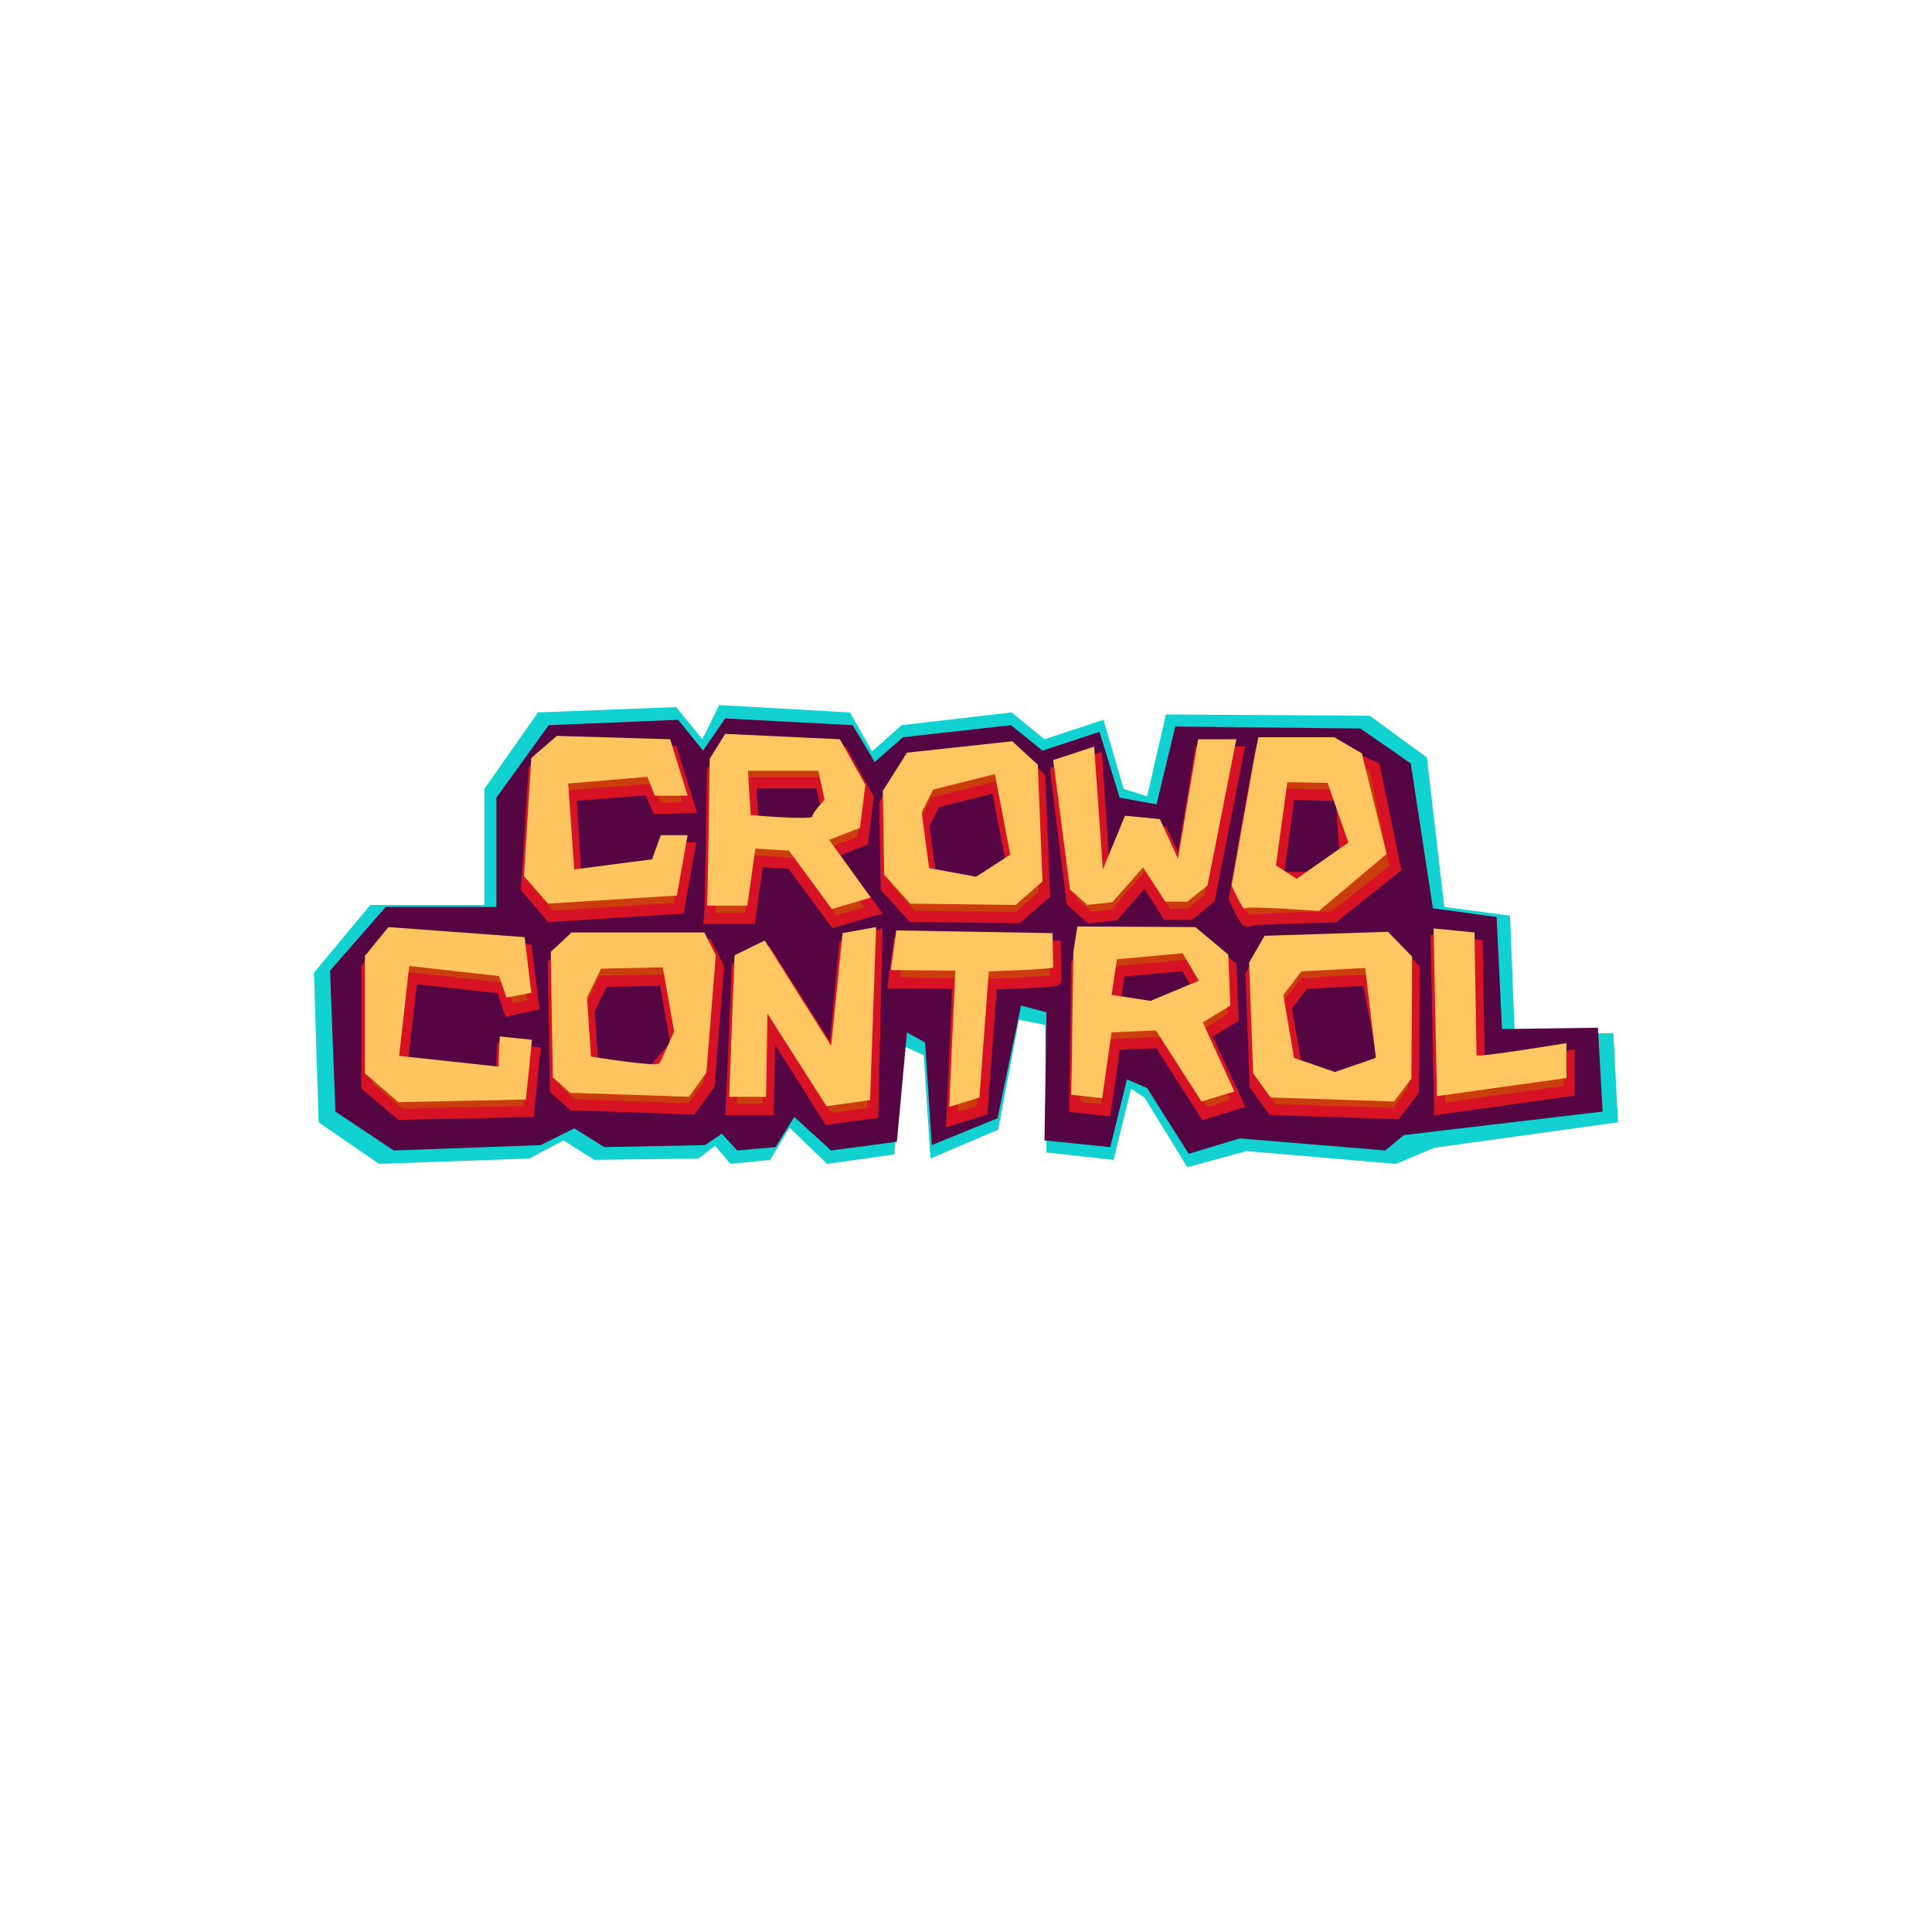
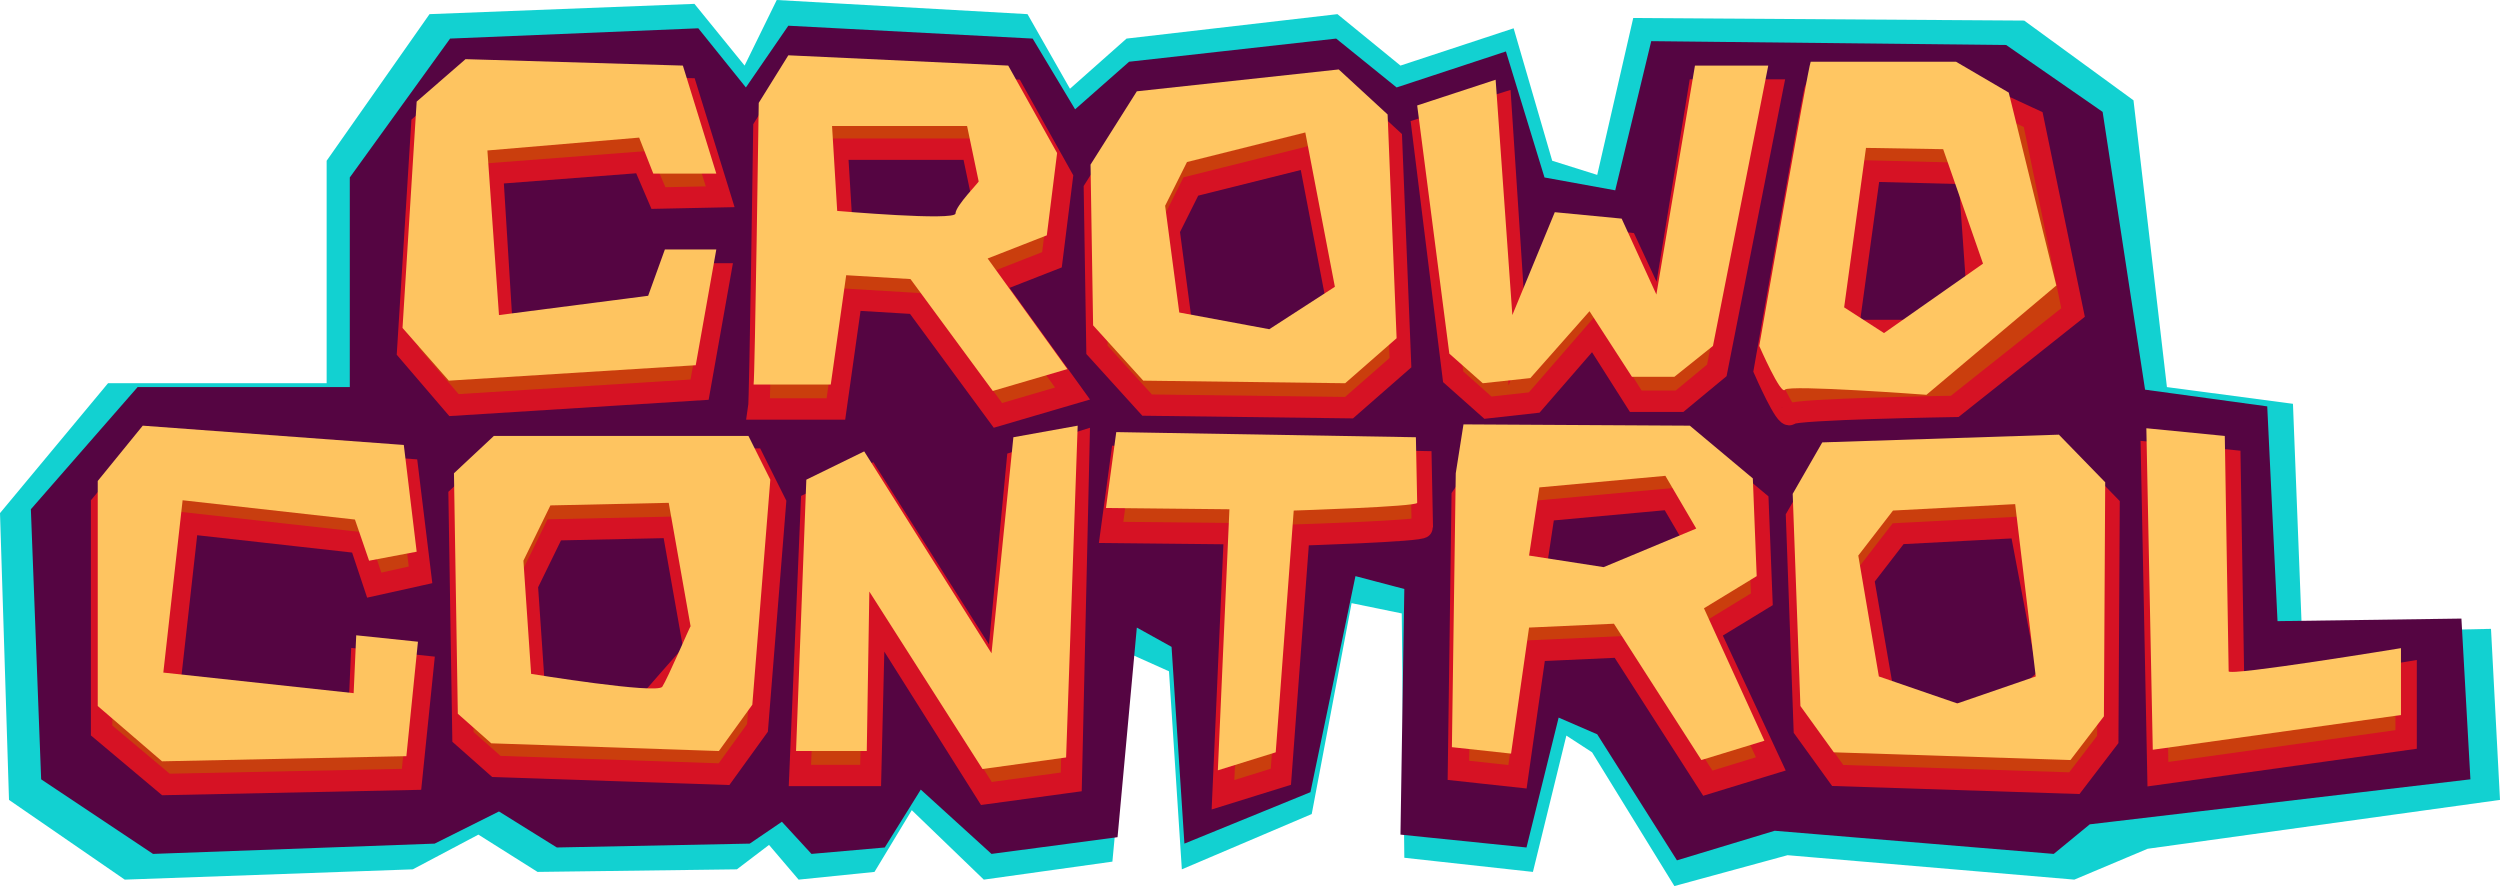
- <svg xmlns="http://www.w3.org/2000/svg" xmlns:xlink="http://www.w3.org/1999/xlink" version="1.1" id="Layer_1" x="0px" y="0px" viewBox="0 0 288 288" style="enable-background:new 0 0 288 288;" xml:space="preserve">
-   <style type="text/css">
+ <svg xmlns="http://www.w3.org/2000/svg" xmlns:xlink="http://www.w3.org/1999/xlink" height="68.9" width="194.4" xml:space="preserve" viewBox="0 0 194.4 68.9" y="0px" x="0px" id="Layer_1" version="1.1">
+   <defs id="defs292" />
+   <style id="style179" type="text/css">
	.st0{fill:#12D1D1;}
	.st1{fill:#550542;}
	.st2{fill:#CA3E0D;}
	.st3{fill:none;stroke:#D61224;stroke-width:1.662;stroke-miterlimit:10;}
	.st4{fill:#C83E0F;}
	.st5{clip-path:url(#SVGID_2_);fill:#CA3E0D;}
	.st6{clip-path:url(#SVGID_2_);fill:none;stroke:#D61224;stroke-width:1.662;stroke-miterlimit:10;}
	.st7{clip-path:url(#SVGID_4_);fill:#CA3E0D;}
	.st8{clip-path:url(#SVGID_4_);fill:none;stroke:#D61224;stroke-width:1.662;stroke-miterlimit:10;}
	.st9{fill:#FEC460;}
	.st10{fill:#FFC662;}
	.st11{clip-path:url(#SVGID_6_);fill:#FFC662;}
	.st12{clip-path:url(#SVGID_8_);fill:#FFC662;}
	.st13{clip-path:url(#SVGID_8_);fill:#FEC460;}
</style>
-   <polygon class="st0" points="107.2,105.1 104.7,110.2 100.8,105.4 80.2,106.2 72.2,117.6 72.2,134.9 55.2,134.9 46.8,145   47.5,167.3 56.5,173.5 78.9,172.7 84,170 88.6,172.9 104.1,172.7 106.6,170.8 108.9,173.5 114.8,172.9 117.7,168.1 123.3,173.5   133.3,172.1 134.8,156 137.7,157.3 138.7,172.7 148.8,168.4 151.9,152 155.8,152.8 156,171.8 166,172.9 168.6,162.3 170.6,163.6   177,174 185.8,171.6 208.1,173.5 213.8,171.1 241.2,167.3 240.5,154 225.8,154.3 225.1,136.5 215.3,135.2 212.7,112.9 204.2,106.7   173.8,106.5 171,118.7 167.5,117.6 164.5,107.3 155.7,110.2 150.8,106.2 134.4,108.1 130,112 126.7,106.2 " />
-   <polygon class="st1" points="210.3,113.8 202.8,108.6 175.2,108.3 172.4,119.9 166.9,118.9 163.9,109.1 155.4,111.9 150.7,108.1   134.6,109.9 130.4,113.6 127.1,108.1 108.1,107.1 104.8,111.9 101.1,107.3 81.8,108.1 74,118.9 74,135.2 57.5,135.2 49.2,144.7   50,165.7 58.7,171.5 80.6,170.7 85.6,168.2 90.1,171 105.1,170.7 107.6,169 109.9,171.5 115.6,171 118.4,166.5 123.9,171.5   133.7,170.2 135.2,153.9 137.9,155.4 138.9,170.7 148.7,166.7 152.2,149.9 156,150.9 155.7,170 165.5,171 168,160.9 171,162.2   177.2,172 184.8,169.7 206.5,171.5 209.3,169.2 238.9,165.7 238.2,153.2 223.9,153.4 223.1,136.7 213.6,135.4 " />
-   <polygon class="st2" points="100.2,112 102.8,120.4 98,120.5 96.8,117.7 85.1,118.6 85.9,131.5 97.6,130 98.8,126.4 102.8,126.4   101.2,135.4 82.1,136.6 78.5,132.4 79.6,114.8 83.3,111.6 " />
-   <polygon class="st3" points="100.2,112 102.8,120.4 98,120.5 96.8,117.7 85.1,118.6 85.9,131.5 97.6,130 98.8,126.4 102.8,126.4   101.2,135.4 82.1,136.6 78.5,132.4 79.6,114.8 83.3,111.6 " />
-   <polygon class="st2" points="157.4,115.1 159.8,134.4 162.5,136.8 166.1,136.4 170.7,131.1 174,136.3 177.4,136.3 180.3,133.9   184.6,112.1 178.9,112.1 176,129.8 173.3,124 168.1,123.4 164.7,131.5 163.5,113.2 " />
-   <polygon class="st3" points="157.4,115.1 159.8,134.4 162.5,136.8 166.1,136.4 170.7,131.1 174,136.3 177.4,136.3 180.3,133.9   184.6,112.1 178.9,112.1 176,129.8 173.3,124 168.1,123.4 164.7,131.5 163.5,113.2 " />
-   <polygon class="st4" points="79.5,149.8 75.9,150.6 74.8,147.3 61.4,145.8 59.9,159.2 74.7,160.9 74.9,156.4 79.7,156.9 78.8,165.7   59.7,166.1 54.7,161.9 54.7,144.3 58.2,140.1 78.5,141.6 " />
-   <polygon class="st3" points="79.5,149.8 75.9,150.6 74.8,147.3 61.4,145.8 59.9,159.2 74.7,160.9 74.9,156.4 79.7,156.9 78.8,165.7   59.7,166.1 54.7,161.9 54.7,144.3 58.2,140.1 78.5,141.6 " />
-   <polygon class="st2" points="109,165.4 109.9,144.2 114.4,142.1 124.3,157.7 125.9,141 130.7,139.5 130.1,165.9 123.5,166.8   114.8,153 114.5,165.4 " />
-   <polygon class="st3" points="109,165.4 109.9,144.2 114.4,142.1 124.3,157.7 125.9,141 130.7,139.5 130.1,165.9 123.5,166.8   114.8,153 114.5,165.4 " />
-   <g>
-     <defs>
-       <rect id="SVGID_1_" x="46.8" y="105.1" width="194.5" height="68.9" />
+   <polygon transform="translate(-46.8,-105.1)" id="polygon181" points="100.8,105.4 80.2,106.2 72.2,117.6 72.2,134.9 55.2,134.9 46.8,145 47.5,167.3 56.5,173.5 78.9,172.7 84,170 88.6,172.9 104.1,172.7 106.6,170.8 108.9,173.5 114.8,172.9 117.7,168.1 123.3,173.5 133.3,172.1 134.8,156 137.7,157.3 138.7,172.7 148.8,168.4 151.9,152 155.8,152.8 156,171.8 166,172.9 168.6,162.3 170.6,163.6 177,174 185.8,171.6 208.1,173.5 213.8,171.1 241.2,167.3 240.5,154 225.8,154.3 225.1,136.5 215.3,135.2 212.7,112.9 204.2,106.7 173.8,106.5 171,118.7 167.5,117.6 164.5,107.3 155.7,110.2 150.8,106.2 134.4,108.1 130,112 126.7,106.2 107.2,105.1 104.7,110.2 " class="st0" />
+   <polygon transform="translate(-46.8,-105.1)" id="polygon183" points="175.2,108.3 172.4,119.9 166.9,118.9 163.9,109.1 155.4,111.9 150.7,108.1 134.6,109.9 130.4,113.6 127.1,108.1 108.1,107.1 104.8,111.9 101.1,107.3 81.8,108.1 74,118.9 74,135.2 57.5,135.2 49.2,144.7 50,165.7 58.7,171.5 80.6,170.7 85.6,168.2 90.1,171 105.1,170.7 107.6,169 109.9,171.5 115.6,171 118.4,166.5 123.9,171.5 133.7,170.2 135.2,153.9 137.9,155.4 138.9,170.7 148.7,166.7 152.2,149.9 156,150.9 155.7,170 165.5,171 168,160.9 171,162.2 177.2,172 184.8,169.7 206.5,171.5 209.3,169.2 238.9,165.7 238.2,153.2 223.9,153.4 223.1,136.7 213.6,135.4 210.3,113.8 202.8,108.6 " class="st1" />
+   <polygon transform="translate(-46.8,-105.1)" id="polygon185" points="98,120.5 96.8,117.7 85.1,118.6 85.9,131.5 97.6,130 98.8,126.4 102.8,126.4 101.2,135.4 82.1,136.6 78.5,132.4 79.6,114.8 83.3,111.6 100.2,112 102.8,120.4 " class="st2" />
+   <polygon transform="translate(-46.8,-105.1)" id="polygon187" points="98,120.5 96.8,117.7 85.1,118.6 85.9,131.5 97.6,130 98.8,126.4 102.8,126.4 101.2,135.4 82.1,136.6 78.5,132.4 79.6,114.8 83.3,111.6 100.2,112 102.8,120.4 " class="st3" />
+   <polygon transform="translate(-46.8,-105.1)" id="polygon189" points="162.5,136.8 166.1,136.4 170.7,131.1 174,136.3 177.4,136.3 180.3,133.9 184.6,112.1 178.9,112.1 176,129.8 173.3,124 168.1,123.4 164.7,131.5 163.5,113.2 157.4,115.1 159.8,134.4 " class="st2" />
+   <polygon transform="translate(-46.8,-105.1)" id="polygon191" points="162.5,136.8 166.1,136.4 170.7,131.1 174,136.3 177.4,136.3 180.3,133.9 184.6,112.1 178.9,112.1 176,129.8 173.3,124 168.1,123.4 164.7,131.5 163.5,113.2 157.4,115.1 159.8,134.4 " class="st3" />
+   <polygon transform="translate(-46.8,-105.1)" id="polygon193" points="74.8,147.3 61.4,145.8 59.9,159.2 74.7,160.9 74.9,156.4 79.7,156.9 78.8,165.7 59.7,166.1 54.7,161.9 54.7,144.3 58.2,140.1 78.5,141.6 79.5,149.8 75.9,150.6 " class="st4" />
+   <polygon transform="translate(-46.8,-105.1)" id="polygon195" points="74.8,147.3 61.4,145.8 59.9,159.2 74.7,160.9 74.9,156.4 79.7,156.9 78.8,165.7 59.7,166.1 54.7,161.9 54.7,144.3 58.2,140.1 78.5,141.6 79.5,149.8 75.9,150.6 " class="st3" />
+   <polygon transform="translate(-46.8,-105.1)" id="polygon197" points="114.4,142.1 124.3,157.7 125.9,141 130.7,139.5 130.1,165.9 123.5,166.8 114.8,153 114.5,165.4 109,165.4 109.9,144.2 " class="st2" />
+   <polygon transform="translate(-46.8,-105.1)" id="polygon199" points="114.4,142.1 124.3,157.7 125.9,141 130.7,139.5 130.1,165.9 123.5,166.8 114.8,153 114.5,165.4 109,165.4 109.9,144.2 " class="st3" />
+   <g transform="translate(-46.8,-105.1)" id="g219">
+     <defs id="defs202">
+       <rect height="68.9" width="194.5" y="105.1" x="46.8" id="SVGID_1_" />
    </defs>
    <clipPath id="SVGID_2_">
-       <use xlink:href="#SVGID_1_" style="overflow:visible;" />
+       <use height="100%" width="100%" y="0" x="0" id="use204" style="overflow:visible" xlink:href="#SVGID_1_" />
    </clipPath>
-     <path class="st5" d="M134,140.6l-0.8,5.9l9.6,0.1l-0.9,20.3l4.5-1.4l1.4-18.8c0,0,9.6-0.3,9.6-0.6s-0.1-5.1-0.1-5.1L134,140.6z" />
-     <path class="st6" d="M134,140.6l-0.8,5.9l9.6,0.1l-0.9,20.3l4.5-1.4l1.4-18.8c0,0,9.6-0.3,9.6-0.6s-0.1-5.1-0.1-5.1L134,140.6z" />
-     <path class="st5" d="M214.1,140.3l0.5,25l19.3-2.7v-5.2c0,0-13.4,2.2-13.4,1.8c0-0.4-0.3-18.3-0.3-18.3L214.1,140.3z" />
-     <path class="st6" d="M214.1,140.3l0.5,25l19.3-2.7v-5.2c0,0-13.4,2.2-13.4,1.8c0-0.4-0.3-18.3-0.3-18.3L214.1,140.3z" />
-     <path class="st5" d="M121.5,123.5c0,0.6-9.2-0.2-9.2-0.2l-0.4-6.6h10.5l0.9,4.3C123.3,121.1,121.5,123,121.5,123.5 M124,127.1   l4.6-1.8l0.8-6.4l-3.8-6.8l-17.1-0.8l-2.3,3.7c0,0-0.3,21.3-0.4,21.9l6,0l1.2-8.5l5,0.3l6.4,8.7l5.8-1.7L124,127.1z" />
-     <path class="st6" d="M121.5,123.5c0,0.6-9.2-0.2-9.2-0.2l-0.4-6.6h10.5l0.9,4.3C123.3,121.1,121.5,123,121.5,123.5z M124,127.1   l4.6-1.8l0.8-6.4l-3.8-6.8l-17.1-0.8l-2.3,3.7c0,0-0.3,21.3-0.4,21.9l6,0l1.2-8.5l5,0.3l6.4,8.7l5.8-1.7L124,127.1z" />
+     <path id="path207" clip-path="url(#SVGID_2_)" d="m 134,140.6 -0.8,5.9 9.6,0.1 -0.9,20.3 4.5,-1.4 1.4,-18.8 c 0,0 9.6,-0.3 9.6,-0.6 0,-0.3 -0.1,-5.1 -0.1,-5.1 z" class="st5" />
+     <path id="path209" clip-path="url(#SVGID_2_)" d="m 134,140.6 -0.8,5.9 9.6,0.1 -0.9,20.3 4.5,-1.4 1.4,-18.8 c 0,0 9.6,-0.3 9.6,-0.6 0,-0.3 -0.1,-5.1 -0.1,-5.1 z" class="st6" />
+     <path id="path211" clip-path="url(#SVGID_2_)" d="m 214.1,140.3 0.5,25 19.3,-2.7 v -5.2 c 0,0 -13.4,2.2 -13.4,1.8 0,-0.4 -0.3,-18.3 -0.3,-18.3 z" class="st5" />
+     <path id="path213" clip-path="url(#SVGID_2_)" d="m 214.1,140.3 0.5,25 19.3,-2.7 v -5.2 c 0,0 -13.4,2.2 -13.4,1.8 0,-0.4 -0.3,-18.3 -0.3,-18.3 z" class="st6" />
+     <path id="path215" clip-path="url(#SVGID_2_)" d="m 121.5,123.5 c 0,0.6 -9.2,-0.2 -9.2,-0.2 l -0.4,-6.6 h 10.5 l 0.9,4.3 c 0,0.1 -1.8,2 -1.8,2.5 m 2.5,3.6 4.6,-1.8 0.8,-6.4 -3.8,-6.8 -17.1,-0.8 -2.3,3.7 c 0,0 -0.3,21.3 -0.4,21.9 h 6 l 1.2,-8.5 5,0.3 6.4,8.7 5.8,-1.7 z" class="st5" />
+     <path id="path217" clip-path="url(#SVGID_2_)" d="m 121.5,123.5 c 0,0.6 -9.2,-0.2 -9.2,-0.2 l -0.4,-6.6 h 10.5 l 0.9,4.3 c 0,0.1 -1.8,2 -1.8,2.5 z m 2.5,3.6 4.6,-1.8 0.8,-6.4 -3.8,-6.8 -17.1,-0.8 -2.3,3.7 c 0,0 -0.3,21.3 -0.4,21.9 h 6 l 1.2,-8.5 5,0.3 6.4,8.7 5.8,-1.7 z" class="st6" />
  </g>
-   <path class="st2" d="M145.8,132.6l-7-1.3l-1.1-8.3l1.7-3.4l9.2-2.3l2.3,12L145.8,132.6z M155,115.9l-3.8-3.5l-15.7,1.7l-3.6,5.7  l0.2,12.5l3.9,4.3l15.7,0.2l4-3.5L155,115.9z" />
-   <path class="st3" d="M145.8,132.6l-7-1.3l-1.1-8.3l1.7-3.4l9.2-2.3l2.3,12L145.8,132.6z M155,115.9l-3.8-3.5l-15.7,1.7l-3.6,5.7  l0.2,12.5l3.9,4.3l15.7,0.2l4-3.5L155,115.9z" />
-   <g>
-     <defs>
-       <rect id="SVGID_3_" x="46.8" y="105.1" width="194.5" height="68.9" />
+   <path id="path221" d="m 99,27.5 -7,-1.3 -1.1,-8.3 1.7,-3.4 9.2,-2.3 2.3,12 z m 9.2,-16.7 -3.8,-3.5 -15.7,1.7 -3.6,5.7 0.2,12.5 3.9,4.3 15.7,0.2 4,-3.5 z" class="st2" />
+   <path id="path223" d="m 99,27.5 -7,-1.3 -1.1,-8.3 1.7,-3.4 9.2,-2.3 2.3,12 z m 9.2,-16.7 -3.8,-3.5 -15.7,1.7 -3.6,5.7 0.2,12.5 3.9,4.3 15.7,0.2 4,-3.5 z" class="st3" />
+   <g transform="translate(-46.8,-105.1)" id="g243">
+     <defs id="defs226">
+       <rect height="68.9" width="194.5" y="105.1" x="46.8" id="SVGID_3_" />
    </defs>
    <clipPath id="SVGID_4_">
-       <use xlink:href="#SVGID_3_" style="overflow:visible;" />
+       <use height="100%" width="100%" y="0" x="0" id="use228" style="overflow:visible" xlink:href="#SVGID_3_" />
    </clipPath>
-     <path class="st7" d="M197.5,130.8h-7l1.7-12.4l7.7,0.2l0.6,8.5L197.5,130.8z M204.9,114.4l-5.6-2.6H188c-0.2,0.4-4,22.1-4,22.1   s1.7,3.9,2,3.4c0.3-0.4,12.8-0.6,12.8-0.6l9.2-7.3L204.9,114.4z" />
-     <path class="st8" d="M197.5,130.8h-7l1.7-12.4l7.7,0.2l0.6,8.5L197.5,130.8z M204.9,114.4l-5.6-2.6H188c-0.2,0.4-4,22.1-4,22.1   s1.7,3.9,2,3.4c0.3-0.4,12.8-0.6,12.8-0.6l9.2-7.3L204.9,114.4z" />
-     <path class="st7" d="M96.3,160.9c-0.4,0.6-7.9-1.5-7.9-1.5l-0.6-8.8l2.1-4.3l9.2-0.2l1.7,9.6C100.9,155.6,96.7,160.3,96.3,160.9    M105.4,140.8H85.6l-3.1,2.9l0.3,18.7l2.6,2.3l17.7,0.6l2.6-3.6l1.4-17.5L105.4,140.8z" />
-     <path class="st8" d="M96.3,160.9c-0.4,0.6-7.9-1.5-7.9-1.5l-0.6-8.8l2.1-4.3l9.2-0.2l1.7,9.6C100.9,155.6,96.7,160.3,96.3,160.9z    M105.4,140.8H85.6l-3.1,2.9l0.3,18.7l2.6,2.3l17.7,0.6l2.6-3.6l1.4-17.5L105.4,140.8z" />
-     <path class="st7" d="M171.9,151l-5.8-0.9l0.8-5.3l9.8-0.9l2.4,4.1L171.9,151z M179.7,154.2l4.1-2.5l-0.3-7.6l-4.9-4.1l-15.5-0.1   l-2.6,3.8c0,0-0.3,20.9-0.3,21.3l4.6,0.5l1.4-9.8l6.6-0.3l6.8,10.6l4.9-1.5L179.7,154.2z" />
-     <path class="st8" d="M171.9,151l-5.8-0.9l0.8-5.3l9.8-0.9l2.4,4.1L171.9,151z M179.7,154.2l4.1-2.5l-0.3-7.6l-4.9-4.1l-15.5-0.1   l-2.6,3.8c0,0-0.3,20.9-0.3,21.3l4.6,0.5l1.4-9.8l6.6-0.3l6.8,10.6l4.9-1.5L179.7,154.2z" />
+     <path id="path231" clip-path="url(#SVGID_4_)" d="m 197.5,130.8 h -7 l 1.7,-12.4 7.7,0.2 0.6,8.5 z m 7.4,-16.4 -5.6,-2.6 H 188 c -0.2,0.4 -4,22.1 -4,22.1 0,0 1.7,3.9 2,3.4 0.3,-0.4 12.8,-0.6 12.8,-0.6 l 9.2,-7.3 z" class="st7" />
+     <path id="path233" clip-path="url(#SVGID_4_)" d="m 197.5,130.8 h -7 l 1.7,-12.4 7.7,0.2 0.6,8.5 z m 7.4,-16.4 -5.6,-2.6 H 188 c -0.2,0.4 -4,22.1 -4,22.1 0,0 1.7,3.9 2,3.4 0.3,-0.4 12.8,-0.6 12.8,-0.6 l 9.2,-7.3 z" class="st8" />
+     <path id="path235" clip-path="url(#SVGID_4_)" d="m 96.3,160.9 c -0.4,0.6 -7.9,-1.5 -7.9,-1.5 l -0.6,-8.8 2.1,-4.3 9.2,-0.2 1.7,9.6 c 0.1,-0.1 -4.1,4.6 -4.5,5.2 m 9.1,-20.1 H 85.6 l -3.1,2.9 0.3,18.7 2.6,2.3 17.7,0.6 2.6,-3.6 1.4,-17.5 z" class="st7" />
+     <path id="path237" clip-path="url(#SVGID_4_)" d="m 96.3,160.9 c -0.4,0.6 -7.9,-1.5 -7.9,-1.5 l -0.6,-8.8 2.1,-4.3 9.2,-0.2 1.7,9.6 c 0.1,-0.1 -4.1,4.6 -4.5,5.2 z m 9.1,-20.1 H 85.6 l -3.1,2.9 0.3,18.7 2.6,2.3 17.7,0.6 2.6,-3.6 1.4,-17.5 z" class="st8" />
+     <path id="path239" clip-path="url(#SVGID_4_)" d="m 171.9,151 -5.8,-0.9 0.8,-5.3 9.8,-0.9 2.4,4.1 z m 7.8,3.2 4.1,-2.5 -0.3,-7.6 -4.9,-4.1 -15.5,-0.1 -2.6,3.8 c 0,0 -0.3,20.9 -0.3,21.3 l 4.6,0.5 1.4,-9.8 6.6,-0.3 6.8,10.6 4.9,-1.5 z" class="st7" />
+     <path id="path241" clip-path="url(#SVGID_4_)" d="m 171.9,151 -5.8,-0.9 0.8,-5.3 9.8,-0.9 2.4,4.1 z m 7.8,3.2 4.1,-2.5 -0.3,-7.6 -4.9,-4.1 -15.5,-0.1 -2.6,3.8 c 0,0 -0.3,20.9 -0.3,21.3 l 4.6,0.5 1.4,-9.8 6.6,-0.3 6.8,10.6 4.9,-1.5 z" class="st8" />
  </g>
-   <path class="st2" d="M202.8,160.7l-9.3-0.2l-1.8-10.4l2.7-3.5l9.5-0.5l2.2,11.6L202.8,160.7z M207.2,140.7l-18.4,0.6l-2.3,4  l0.6,16.5l2.6,3.6l18.4,0.6l2.6-3.4l0.1-18.2L207.2,140.7z" />
-   <path class="st3" d="M202.8,160.7l-9.3-0.2l-1.8-10.4l2.7-3.5l9.5-0.5l2.2,11.6L202.8,160.7z M207.2,140.7l-18.4,0.6l-2.3,4  l0.6,16.5l2.6,3.6l18.4,0.6l2.6-3.4l0.1-18.2L207.2,140.7z" />
-   <polygon class="st9" points="99.9,110.2 102.5,118.6 97.6,118.6 96.5,115.8 84.7,116.8 85.6,129.6 97.2,128.1 98.5,124.5   102.5,124.5 100.9,133.5 81.7,134.7 78.1,130.6 79.2,113 83,109.7 " />
-   <polygon class="st10" points="157,113.3 159.5,132.6 162.1,134.9 165.8,134.5 170.4,129.3 173.7,134.4 177,134.4 180,132   184.3,110.2 178.6,110.2 175.6,128 172.9,122.1 167.7,121.6 164.4,129.6 163.1,111.3 " />
-   <polygon class="st9" points="79.2,148 75.5,148.7 74.4,145.5 61,144 59.5,157.4 74.3,159 74.5,154.5 79.3,155 78.4,163.9   59.4,164.3 54.4,160 54.4,142.5 57.9,138.2 78.2,139.7 " />
-   <polygon class="st10" points="108.7,163.5 109.5,142.4 114,140.2 123.9,155.9 125.6,139.1 130.6,138.2 129.7,164 123.2,164.9   114.4,151.1 114.2,163.5 " />
-   <g>
-     <defs>
-       <rect id="SVGID_5_" x="46.8" y="105.1" width="194.5" height="68.9" />
+   <path id="path245" d="m 156,55.6 -9.3,-0.2 -1.8,-10.4 2.7,-3.5 9.5,-0.5 2.2,11.6 z m 4.4,-20 -18.4,0.6 -2.3,4 0.6,16.5 2.6,3.6 18.4,0.6 2.6,-3.4 0.1,-18.2 z" class="st2" />
+   <path id="path247" d="m 156,55.6 -9.3,-0.2 -1.8,-10.4 2.7,-3.5 9.5,-0.5 2.2,11.6 z m 4.4,-20 -18.4,0.6 -2.3,4 0.6,16.5 2.6,3.6 18.4,0.6 2.6,-3.4 0.1,-18.2 z" class="st3" />
+   <polygon transform="translate(-46.8,-105.1)" id="polygon249" points="97.6,118.6 96.5,115.8 84.7,116.8 85.6,129.6 97.2,128.1 98.5,124.5 102.5,124.5 100.9,133.5 81.7,134.7 78.1,130.6 79.2,113 83,109.7 99.9,110.2 102.5,118.6 " class="st9" />
+   <polygon transform="translate(-46.8,-105.1)" id="polygon251" points="162.1,134.9 165.8,134.5 170.4,129.3 173.7,134.4 177,134.4 180,132 184.3,110.2 178.6,110.2 175.6,128 172.9,122.1 167.7,121.6 164.4,129.6 163.1,111.3 157,113.3 159.5,132.6 " class="st10" />
+   <polygon transform="translate(-46.8,-105.1)" id="polygon253" points="74.4,145.5 61,144 59.5,157.4 74.3,159 74.5,154.5 79.3,155 78.4,163.9 59.4,164.3 54.4,160 54.4,142.5 57.9,138.2 78.2,139.7 79.2,148 75.5,148.7 " class="st9" />
+   <polygon transform="translate(-46.8,-105.1)" id="polygon255" points="114,140.2 123.9,155.9 125.6,139.1 130.6,138.2 129.7,164 123.2,164.9 114.4,151.1 114.2,163.5 108.7,163.5 109.5,142.4 " class="st10" />
+   <g transform="translate(-46.8,-105.1)" id="g269">
+     <defs id="defs258">
+       <rect height="68.9" width="194.5" y="105.1" x="46.8" id="SVGID_5_" />
    </defs>
    <clipPath id="SVGID_6_">
-       <use xlink:href="#SVGID_5_" style="overflow:visible;" />
+       <use height="100%" width="100%" y="0" x="0" id="use260" style="overflow:visible" xlink:href="#SVGID_5_" />
    </clipPath>
-     <path class="st11" d="M133.6,138.7l-0.8,5.9l9.6,0.1l-0.9,20.3l4.5-1.4l1.4-18.8c0,0,9.6-0.3,9.6-0.6s-0.1-5.1-0.1-5.1L133.6,138.7   z" />
-     <path class="st11" d="M213.7,138.4l0.5,25l19.3-2.7v-5.2c0,0-13.4,2.2-13.4,1.8c0-0.4-0.3-18.3-0.3-18.3L213.7,138.4z" />
-     <path class="st11" d="M121.1,121.7c0,0.6-9.2-0.2-9.2-0.2l-0.4-6.6H122l0.9,4.3C123,119.2,121.1,121.1,121.1,121.7 M123.6,125.2   l4.6-1.8l0.8-6.4l-3.8-6.8l-17.1-0.8l-2.3,3.7c0,0-0.3,21.3-0.4,21.9l6,0l1.2-8.5l5,0.3l6.4,8.7l5.8-1.7L123.6,125.2z" />
+     <path id="path263" clip-path="url(#SVGID_6_)" d="m 133.6,138.7 -0.8,5.9 9.6,0.1 -0.9,20.3 4.5,-1.4 1.4,-18.8 c 0,0 9.6,-0.3 9.6,-0.6 0,-0.3 -0.1,-5.1 -0.1,-5.1 z" class="st11" />
+     <path id="path265" clip-path="url(#SVGID_6_)" d="m 213.7,138.4 0.5,25 19.3,-2.7 v -5.2 c 0,0 -13.4,2.2 -13.4,1.8 0,-0.4 -0.3,-18.3 -0.3,-18.3 z" class="st11" />
+     <path id="path267" clip-path="url(#SVGID_6_)" d="m 121.1,121.7 c 0,0.6 -9.2,-0.2 -9.2,-0.2 l -0.4,-6.6 H 122 l 0.9,4.3 c 0.1,0 -1.8,1.9 -1.8,2.5 m 2.5,3.5 4.6,-1.8 0.8,-6.4 -3.8,-6.8 -17.1,-0.8 -2.3,3.7 c 0,0 -0.3,21.3 -0.4,21.9 h 6 l 1.2,-8.5 5,0.3 6.4,8.7 5.8,-1.7 z" class="st11" />
  </g>
-   <path class="st10" d="M145.5,130.7l-7-1.3l-1.1-8.3l1.7-3.4l9.2-2.3l2.3,12L145.5,130.7z M154.7,114l-3.8-3.5l-15.7,1.7l-3.6,5.7  l0.2,12.5l3.9,4.3l15.7,0.2l4-3.5L154.7,114z" />
-   <g>
-     <defs>
-       <rect id="SVGID_7_" x="46.8" y="105.1" width="194.5" height="68.9" />
+   <path id="path271" d="m 98.7,25.6 -7,-1.3 -1.1,-8.3 1.7,-3.4 9.2,-2.3 2.3,12 z m 9.2,-16.7 -3.8,-3.5 -15.7,1.7 -3.6,5.7 0.2,12.5 3.9,4.3 15.7,0.2 4,-3.5 z" class="st10" />
+   <g transform="translate(-46.8,-105.1)" id="g285">
+     <defs id="defs274">
+       <rect height="68.9" width="194.5" y="105.1" x="46.8" id="SVGID_7_" />
    </defs>
    <clipPath id="SVGID_8_">
-       <use xlink:href="#SVGID_7_" style="overflow:visible;" />
+       <use height="100%" width="100%" y="0" x="0" id="use276" style="overflow:visible" xlink:href="#SVGID_7_" />
    </clipPath>
-     <path class="st12" d="M193.3,131l-3.1-2l1.7-12.4l6,0.1l3.1,8.9L193.3,131z M203,112.3l-4.1-2.4h-11.3c-0.2,0.4-4,22.1-4,22.1   s1.7,3.9,2,3.4c0.3-0.4,11,0.4,11,0.4l10.1-8.5L203,112.3z" />
-     <path class="st13" d="M98.3,158.5c-0.4,0.6-10.2-1-10.2-1l-0.6-8.8l2.1-4.3l9.2-0.2l1.7,9.6C100.5,153.7,98.7,157.9,98.3,158.5    M105,139H85.2l-3.1,2.9l0.3,18.7l2.6,2.3l17.7,0.6l2.6-3.6l1.4-17.5L105,139z" />
-     <path class="st12" d="M171.5,149.2l-5.8-0.9l0.8-5.3l9.8-0.9l2.4,4.1L171.5,149.2z M179.3,152.4l4.1-2.5l-0.3-7.6l-4.9-4.1   l-17.6-0.1l-0.6,3.8c0,0-0.3,20.9-0.3,21.3l4.6,0.5l1.4-9.8l6.6-0.3l6.8,10.6l4.9-1.5L179.3,152.4z" />
+     <path id="path279" clip-path="url(#SVGID_8_)" d="m 193.3,131 -3.1,-2 1.7,-12.4 6,0.1 3.1,8.9 z m 9.7,-18.7 -4.1,-2.4 h -11.3 c -0.2,0.4 -4,22.1 -4,22.1 0,0 1.7,3.9 2,3.4 0.3,-0.4 11,0.4 11,0.4 l 10.1,-8.5 z" class="st12" />
+     <path id="path281" clip-path="url(#SVGID_8_)" d="m 98.3,158.5 c -0.4,0.6 -10.2,-1 -10.2,-1 l -0.6,-8.8 2.1,-4.3 9.2,-0.2 1.7,9.6 c 0,-0.1 -1.8,4.1 -2.2,4.7 M 105,139 H 85.2 l -3.1,2.9 0.3,18.7 2.6,2.3 17.7,0.6 2.6,-3.6 1.4,-17.5 z" class="st13" />
+     <path id="path283" clip-path="url(#SVGID_8_)" d="m 171.5,149.2 -5.8,-0.9 0.8,-5.3 9.8,-0.9 2.4,4.1 z m 7.8,3.2 4.1,-2.5 -0.3,-7.6 -4.9,-4.1 -17.6,-0.1 -0.6,3.8 c 0,0 -0.3,20.9 -0.3,21.3 l 4.6,0.5 1.4,-9.8 6.6,-0.3 6.8,10.6 4.9,-1.5 z" class="st12" />
  </g>
-   <path class="st10" d="M199,159.8l-6.1-2.1l-1.6-9.4l2.7-3.5l9.5-0.5l1.6,13.4L199,159.8z M206.9,138.9l-18.4,0.6l-2.3,4l0.6,16.5  l2.6,3.6l18.4,0.6l2.6-3.4l0.1-18.2L206.9,138.9z" />
+   <path id="path287" d="m 152.2,54.7 -6.1,-2.1 -1.6,-9.4 2.7,-3.5 9.5,-0.5 1.6,13.4 z m 7.9,-20.9 -18.4,0.6 -2.3,4 0.6,16.5 2.6,3.6 18.4,0.6 2.6,-3.4 0.1,-18.2 z" class="st10" />
</svg>
